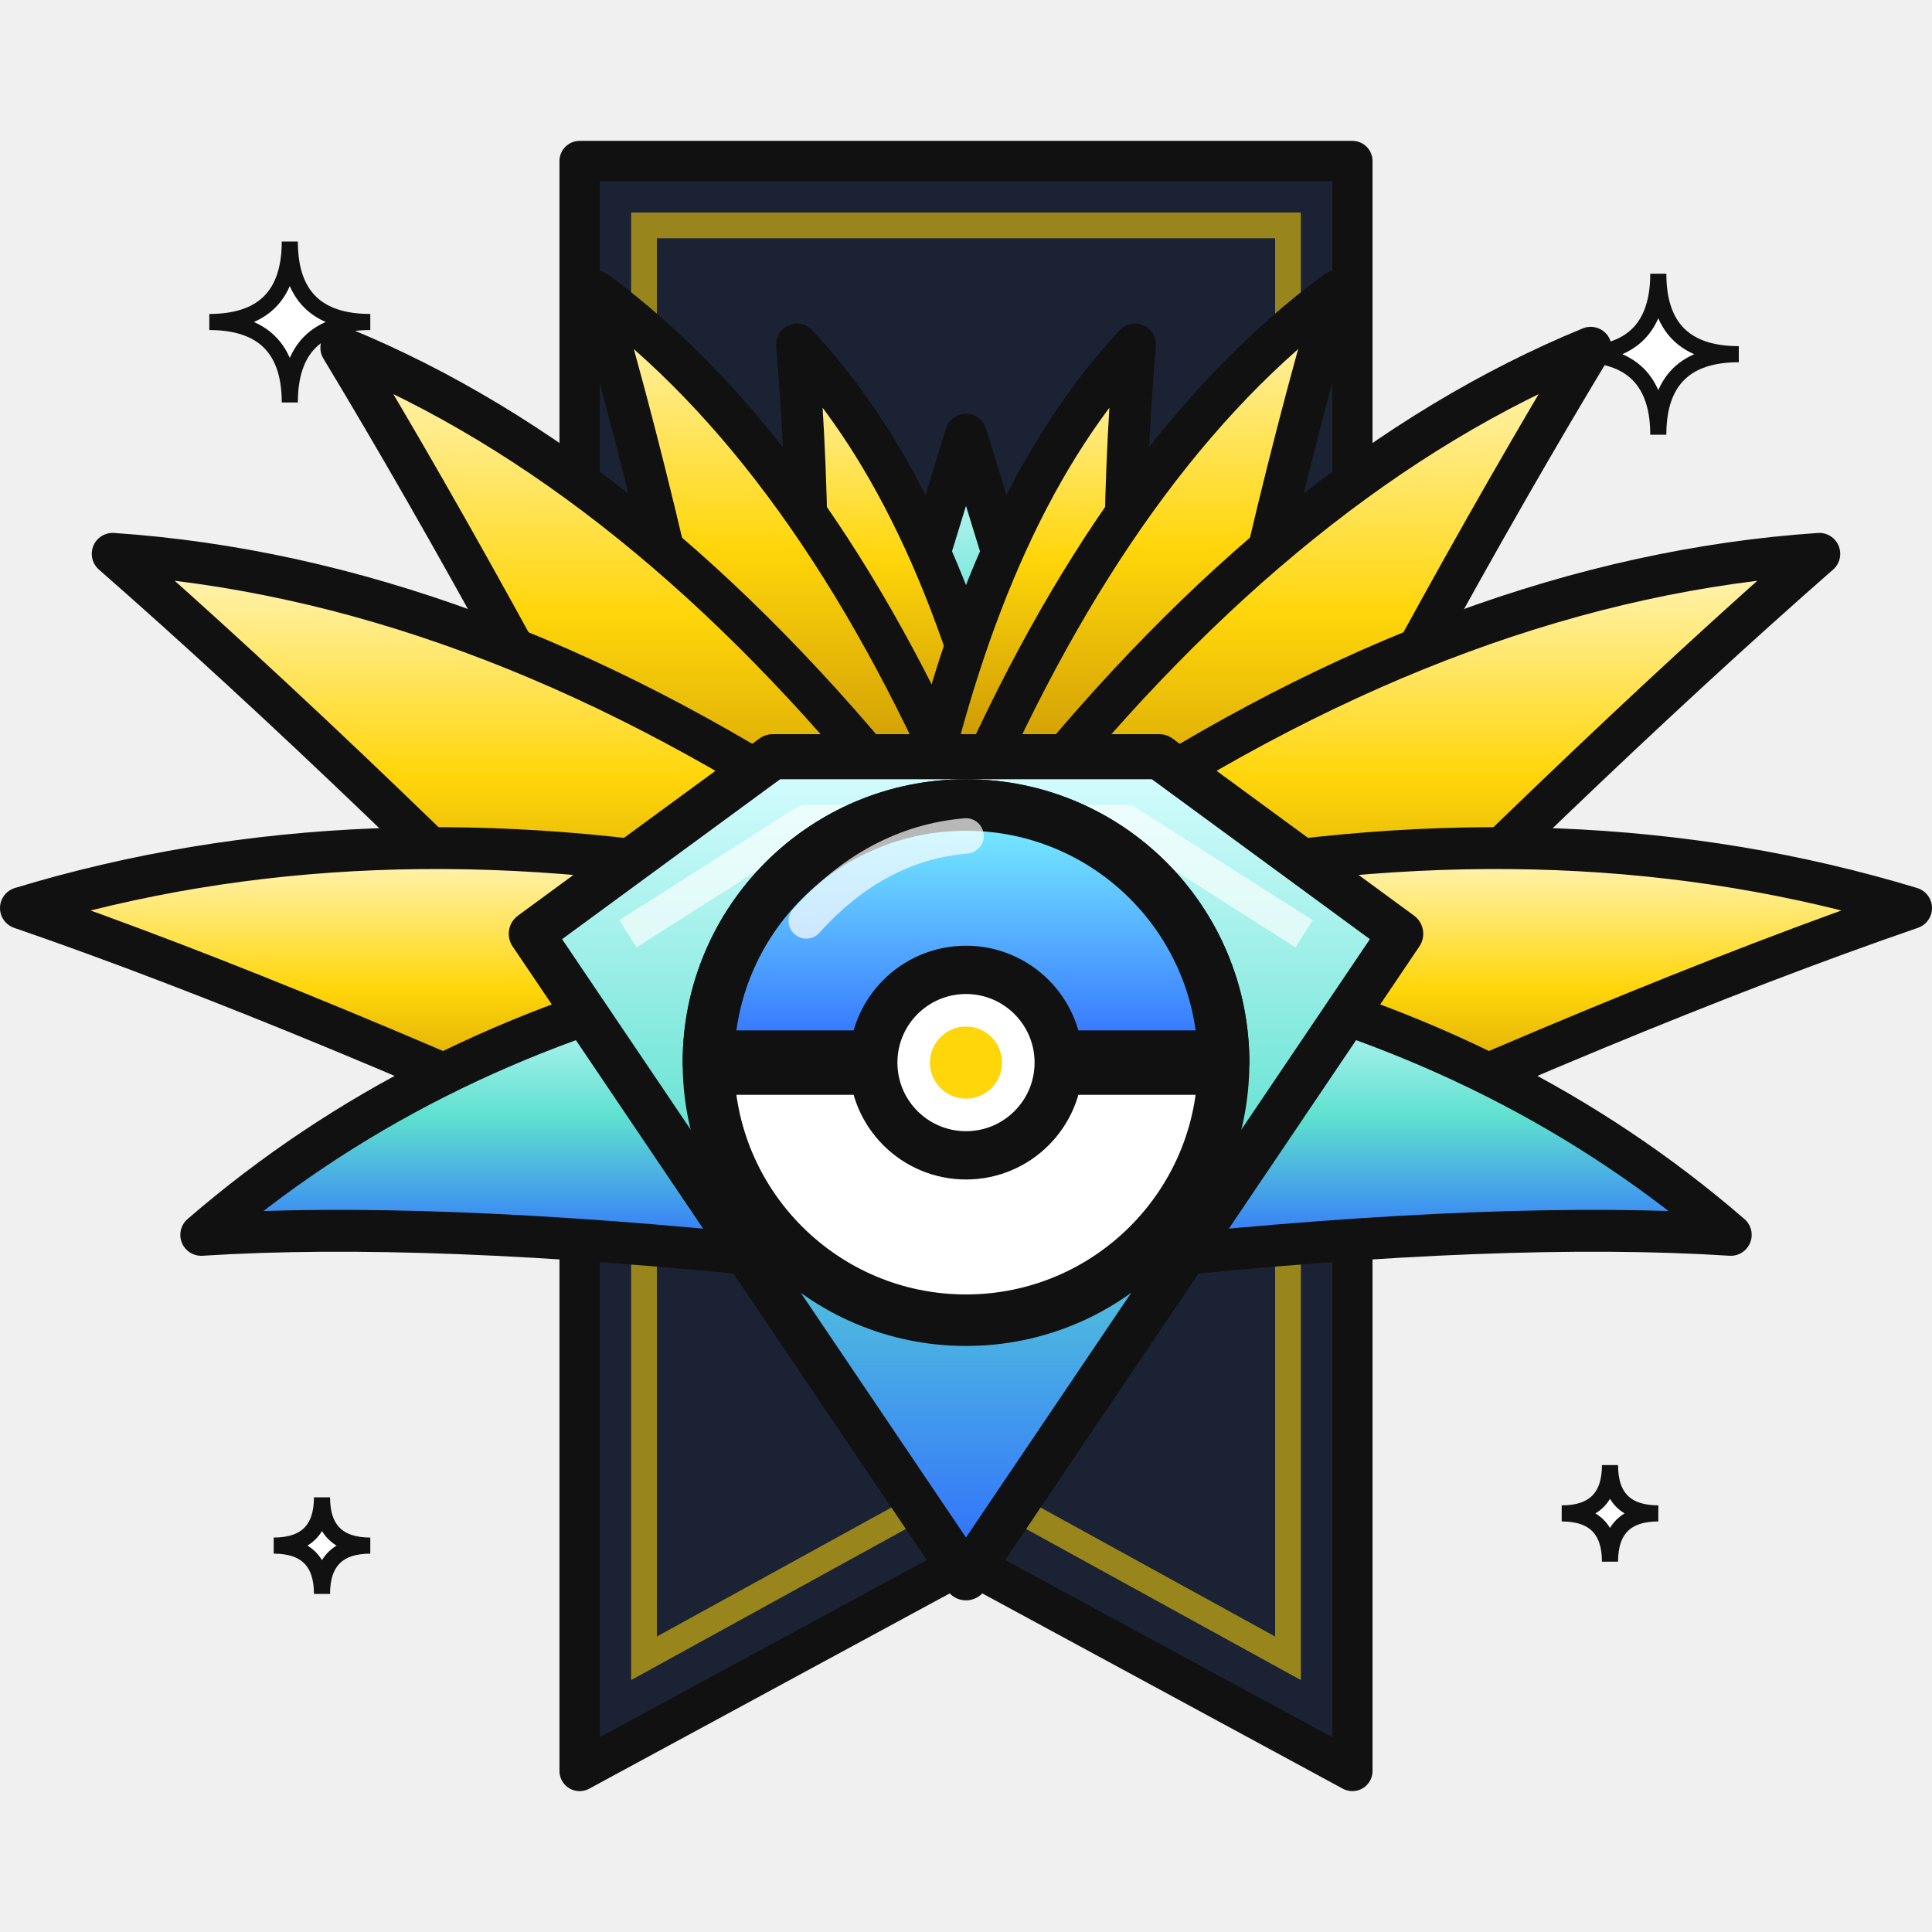
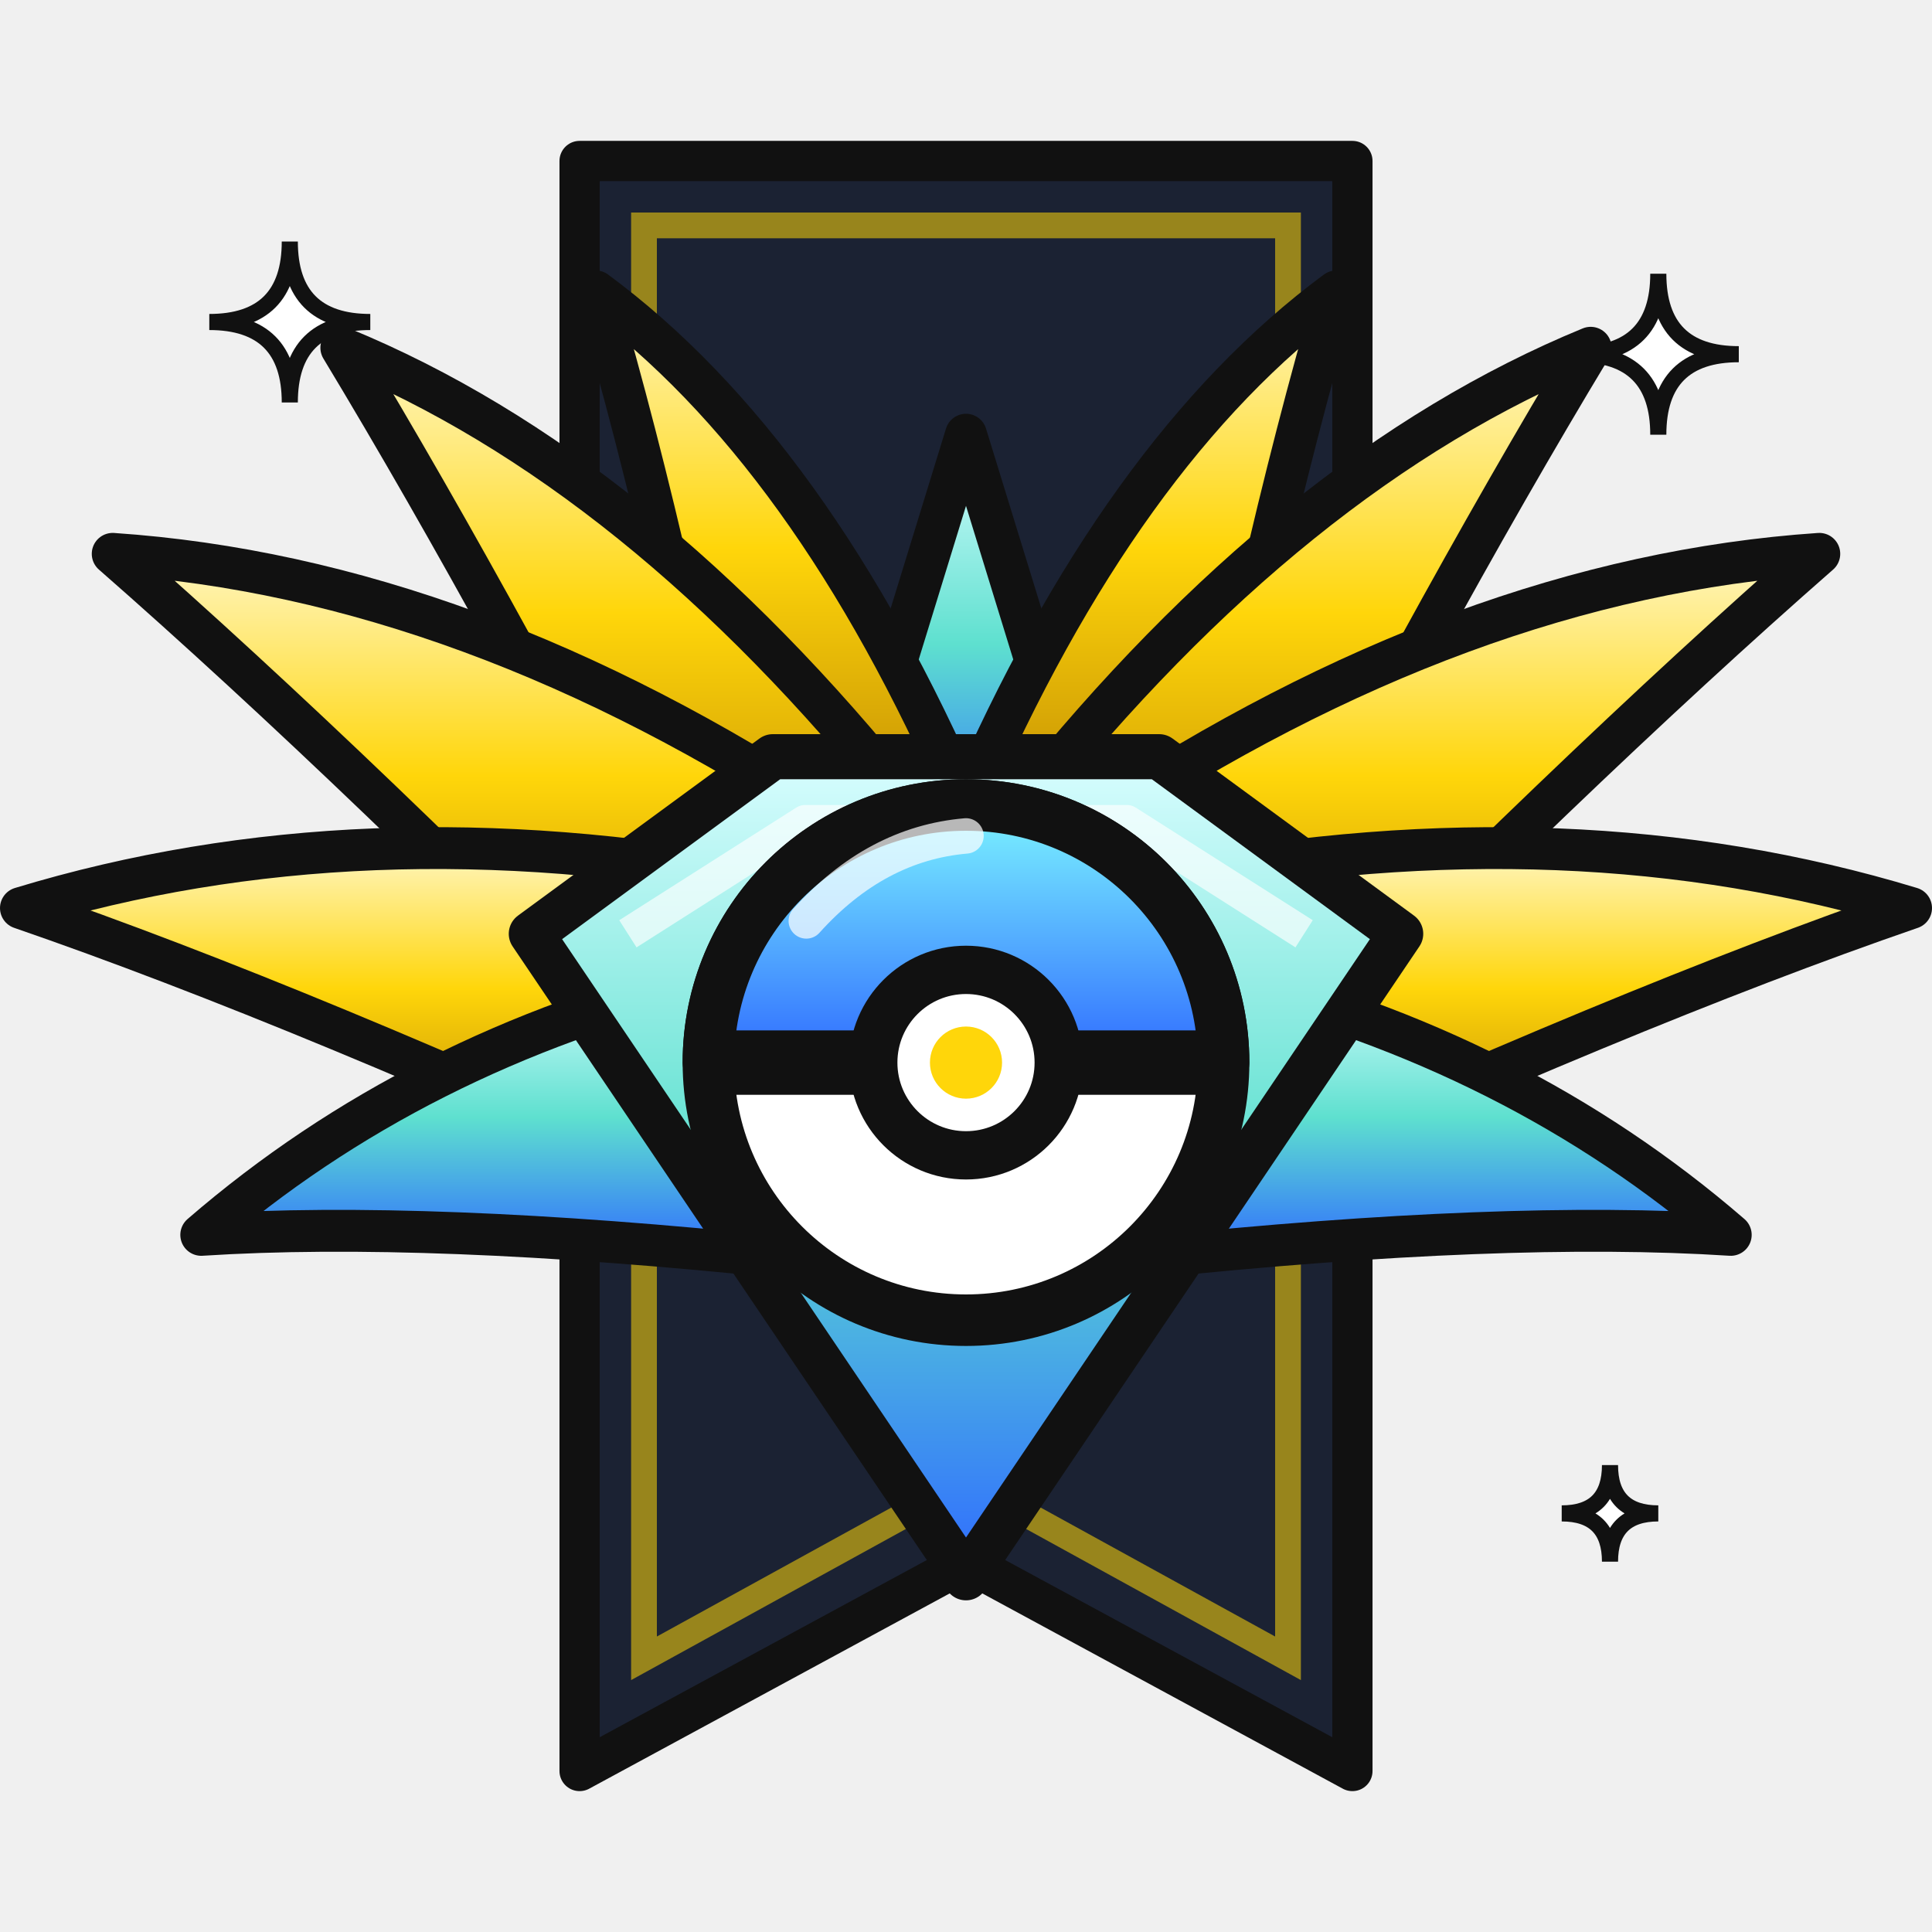
<svg xmlns="http://www.w3.org/2000/svg" viewBox="0 0 120 120" width="120" height="120">
  <defs>
    <linearGradient id="m5" x1="0" y1="0" x2="0" y2="1">
      <stop offset="0" stop-color="#FFF6C2" />
      <stop offset="0.4" stop-color="#FFD60A" />
      <stop offset="1" stop-color="#A86E00" />
    </linearGradient>
    <linearGradient id="i5" x1="0" y1="0" x2="0" y2="1">
      <stop offset="0" stop-color="#D8FDFF" />
      <stop offset="0.5" stop-color="#5EE0CF" />
      <stop offset="1" stop-color="#2F6BFF" />
    </linearGradient>
    <linearGradient id="t5" x1="0" y1="0" x2="0" y2="1">
      <stop offset="0" stop-color="#7CF5FF" />
      <stop offset="1" stop-color="#2F6BFF" />
    </linearGradient>
  </defs>
  <path d="M36 10 H84 V110 L60 97 L36 110 Z" fill="#1B2233" stroke="#111111" stroke-width="2.5" stroke-linejoin="round" />
  <path d="M40 14 H80 V103 L60 92 L40 103 Z" fill="none" stroke="#FFD60A" stroke-opacity="0.55" stroke-width="1.6" />
  <path d="M52 53 L60 27 L68 53 Z" fill="url(#i5)" stroke="#111111" stroke-width="2.6" stroke-linejoin="round" />
-   <path d="M62.9 50.6 Q58.6 31.1 49.5 21.4 Q50.8 36.3 49.4 54.5 Z" fill="url(#m5)" stroke="#111111" stroke-width="2.6" stroke-linejoin="round" />
-   <path d="M57.1 50.6 Q61.4 31.1 70.5 21.4 Q69.2 36.3 70.6 54.5 Z" fill="url(#m5)" stroke="#111111" stroke-width="2.6" stroke-linejoin="round" />
  <path d="M59.9 49.9 Q50.4 28.0 37.0 18.1 Q42.0 35.2 46.1 57.9 Z" fill="url(#m5)" stroke="#111111" stroke-width="2.6" stroke-linejoin="round" />
  <path d="M60.1 49.9 Q69.6 28.0 83.0 18.1 Q78.0 35.2 73.9 57.9 Z" fill="url(#m5)" stroke="#111111" stroke-width="2.6" stroke-linejoin="round" />
  <path d="M56.2 49.8 Q39.7 29.2 21.2 21.6 Q31.4 38.5 43.7 62.7 Z" fill="url(#m5)" stroke="#111111" stroke-width="2.6" stroke-linejoin="round" />
  <path d="M63.8 49.8 Q80.3 29.2 98.8 21.6 Q88.6 38.5 76.3 62.7 Z" fill="url(#m5)" stroke="#111111" stroke-width="2.6" stroke-linejoin="round" />
  <path d="M51.8 50.9 Q29.1 35.9 7.0 34.4 Q22.3 47.8 43.0 68.9 Z" fill="url(#m5)" stroke="#111111" stroke-width="2.6" stroke-linejoin="round" />
  <path d="M68.2 50.9 Q90.9 35.9 113.0 34.4 Q97.7 47.8 77.0 68.9 Z" fill="url(#m5)" stroke="#111111" stroke-width="2.6" stroke-linejoin="round" />
  <path d="M47.1 54.6 Q22.4 50.0 1.3 56.4 Q19.0 62.5 45.0 74.5 Z" fill="url(#m5)" stroke="#111111" stroke-width="2.6" stroke-linejoin="round" />
  <path d="M72.9 54.6 Q97.6 50.0 118.7 56.4 Q101.0 62.5 75.0 74.5 Z" fill="url(#m5)" stroke="#111111" stroke-width="2.6" stroke-linejoin="round" />
  <path d="M44.2 60.7 Q25.8 65.2 12.5 76.7 Q26.5 75.8 48.6 78.1 Z" fill="url(#i5)" stroke="#111111" stroke-width="2.6" stroke-linejoin="round" />
  <path d="M75.8 60.7 Q94.2 65.2 107.5 76.7 Q93.5 75.8 71.4 78.1 Z" fill="url(#i5)" stroke="#111111" stroke-width="2.6" stroke-linejoin="round" />
  <path d="M51 78 L60 96 L69 78 Z" fill="url(#i5)" stroke="#111111" stroke-width="2.6" stroke-linejoin="round" />
  <path d="M33 58 L48 47 L72 47 L87 58 L60 98 Z" fill="url(#i5)" stroke="#111111" stroke-width="2.8" stroke-linejoin="round" />
  <path d="M39 58 L50 51 L70 51 L81 58" fill="none" stroke="#FFFFFF" stroke-opacity="0.65" stroke-width="2" stroke-linejoin="round" />
  <g>
    <circle cx="60" cy="66" r="16" fill="#FFFFFF" stroke="#111111" stroke-width="3.2" />
    <path d="M44 66 A16 16 0 0 1 76 66 Z" fill="url(#t5)" stroke="#111111" stroke-width="3.2" stroke-linejoin="round" />
    <path d="M45 66 H75" stroke="#111111" stroke-width="4" />
    <circle cx="60" cy="66" r="5.76" fill="#FFFFFF" stroke="#111111" stroke-width="3" />
    <circle cx="60" cy="66" r="2.24" fill="#FFD60A" />
    <path d="M50.08 57.2 Q54.4 52.4 60 51.92" fill="none" stroke="#FFFFFF" stroke-opacity="0.7" stroke-width="2.2" stroke-linecap="round" />
  </g>
  <path d="M18 15 Q18 20 23 20 Q18 20 18 25 Q18 20 13 20 Q18 20 18 15 Z" fill="#FFFFFF" stroke="#111111" stroke-width="1" />
  <path d="M103 17 Q103 22 108 22 Q103 22 103 27 Q103 22 98 22 Q103 22 103 17 Z" fill="#FFFFFF" stroke="#111111" stroke-width="1" />
-   <path d="M20 93 Q20 96 23 96 Q20 96 20 99 Q20 96 17 96 Q20 96 20 93 Z" fill="#FFFFFF" stroke="#111111" stroke-width="1" />
  <path d="M100 91 Q100 94 103 94 Q100 94 100 97 Q100 94 97 94 Q100 94 100 91 Z" fill="#FFFFFF" stroke="#111111" stroke-width="1" />
</svg>
